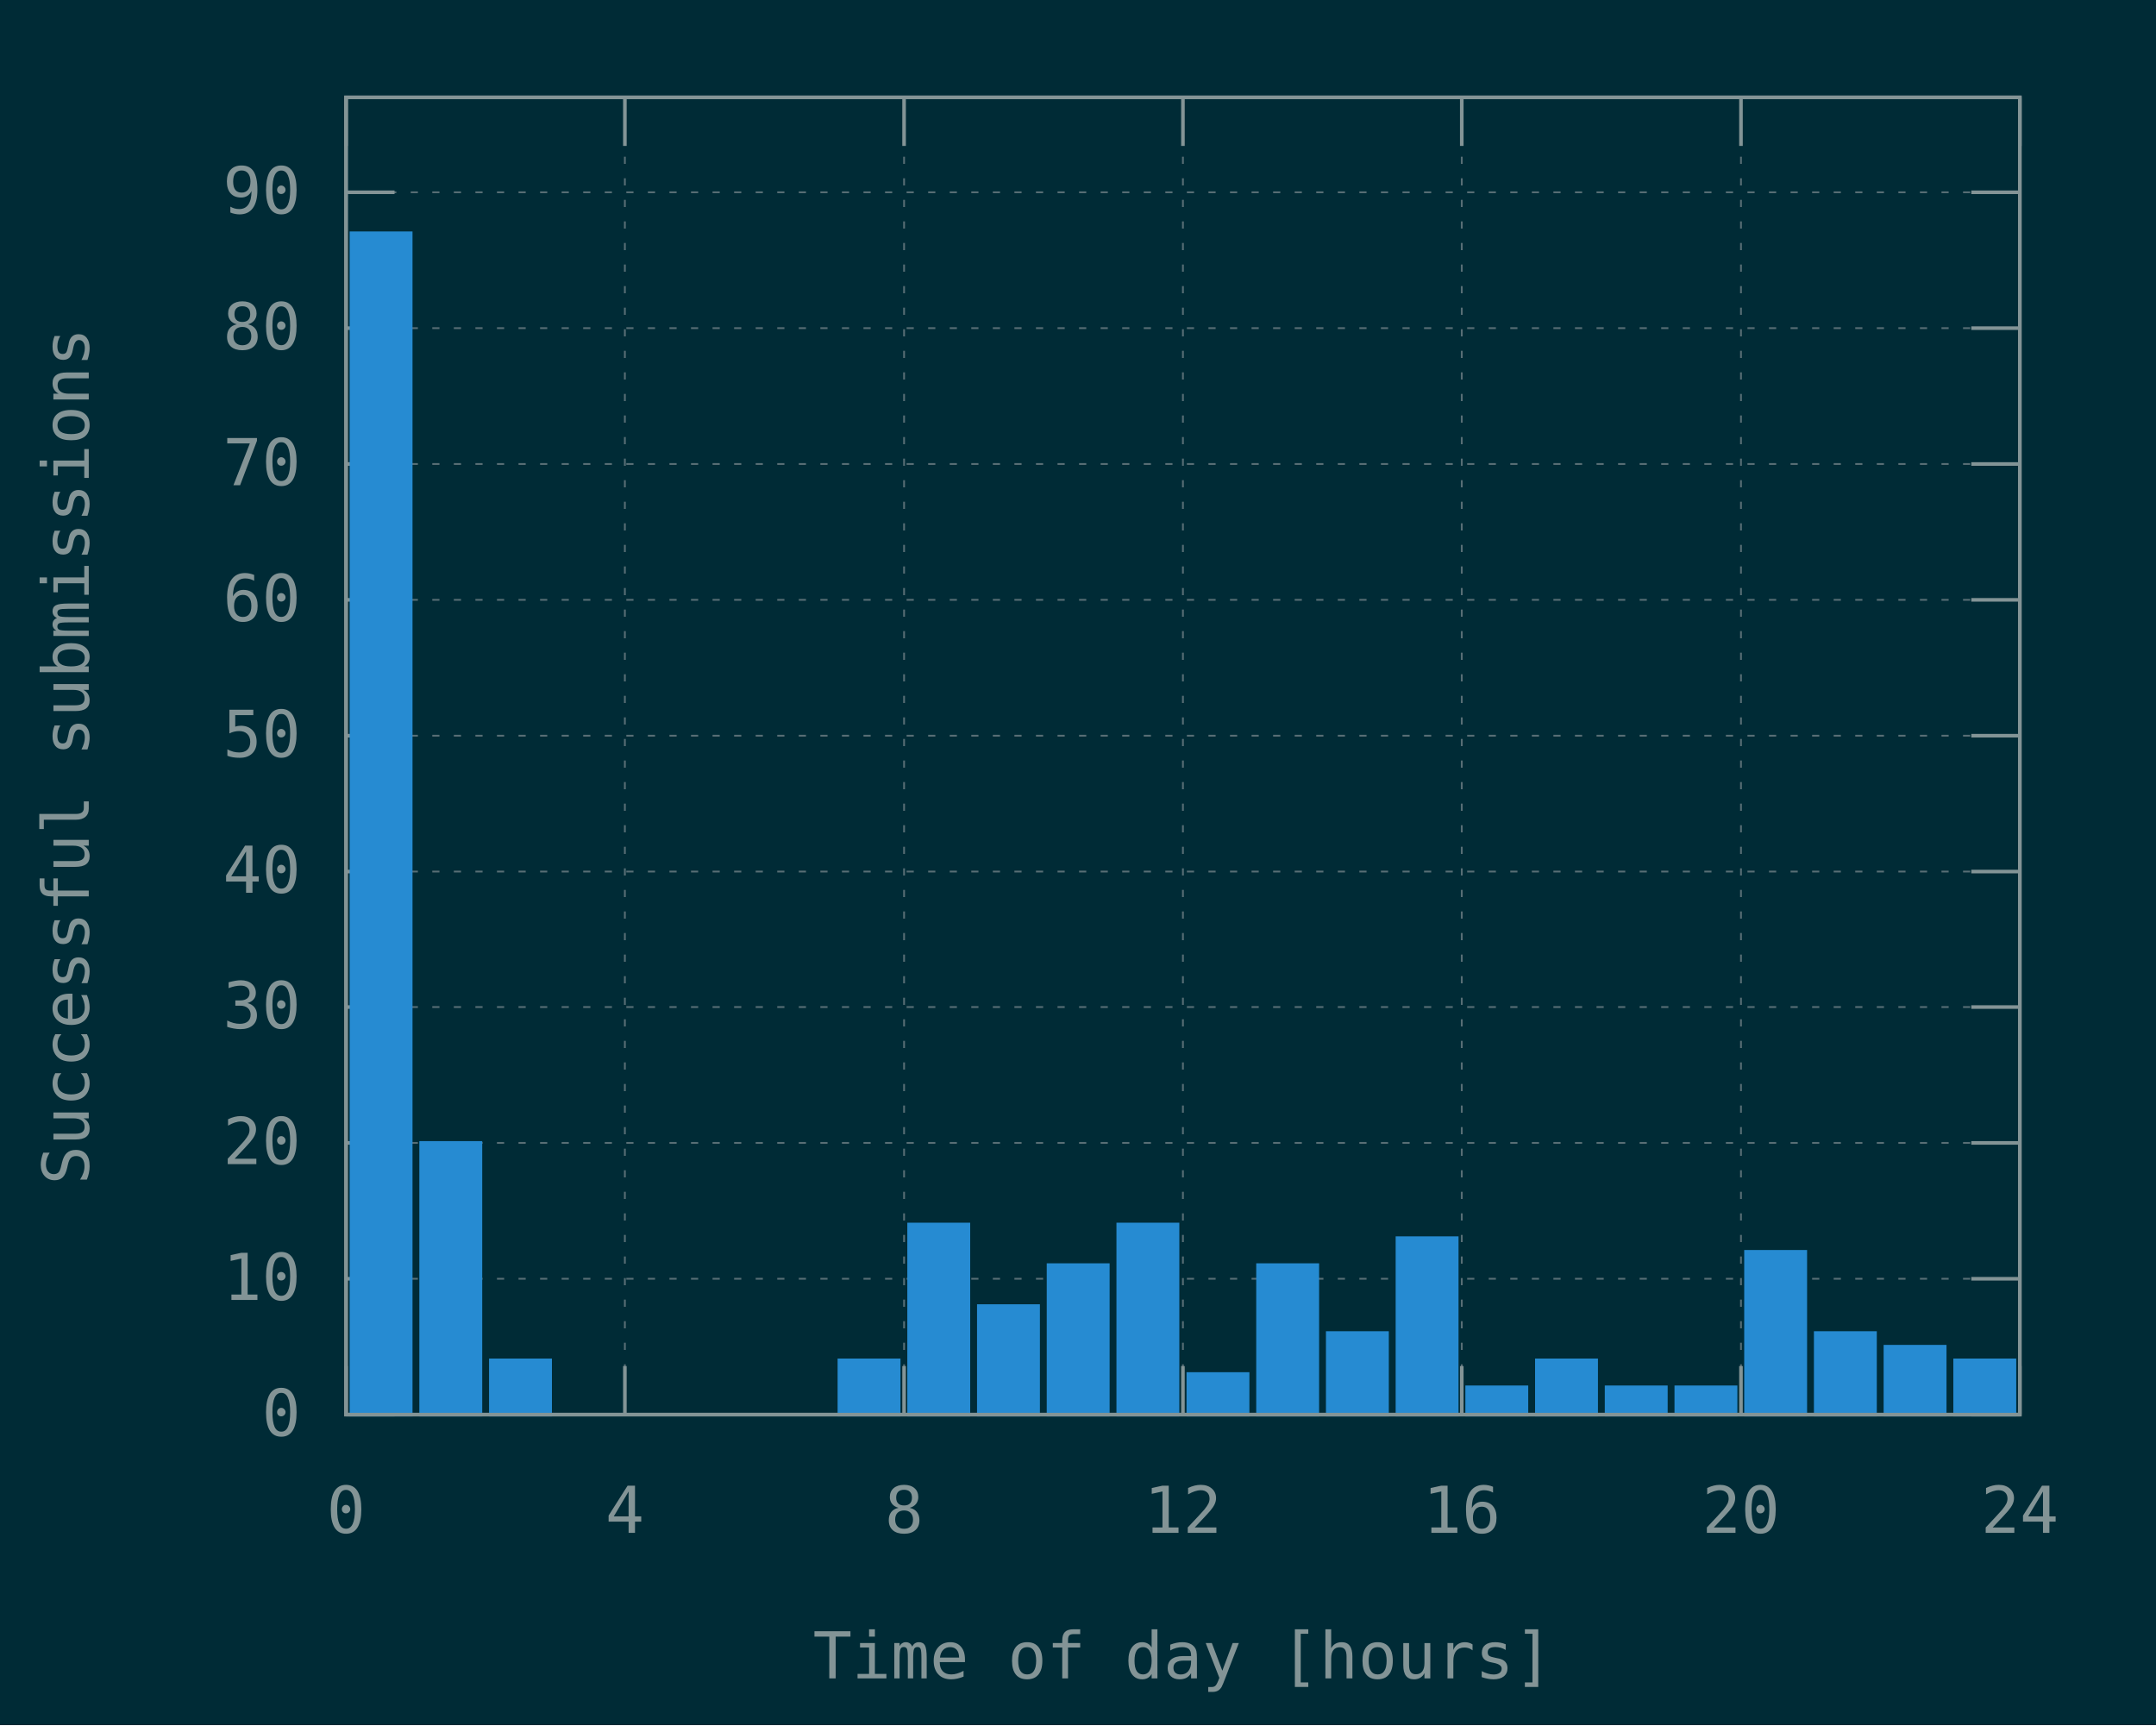
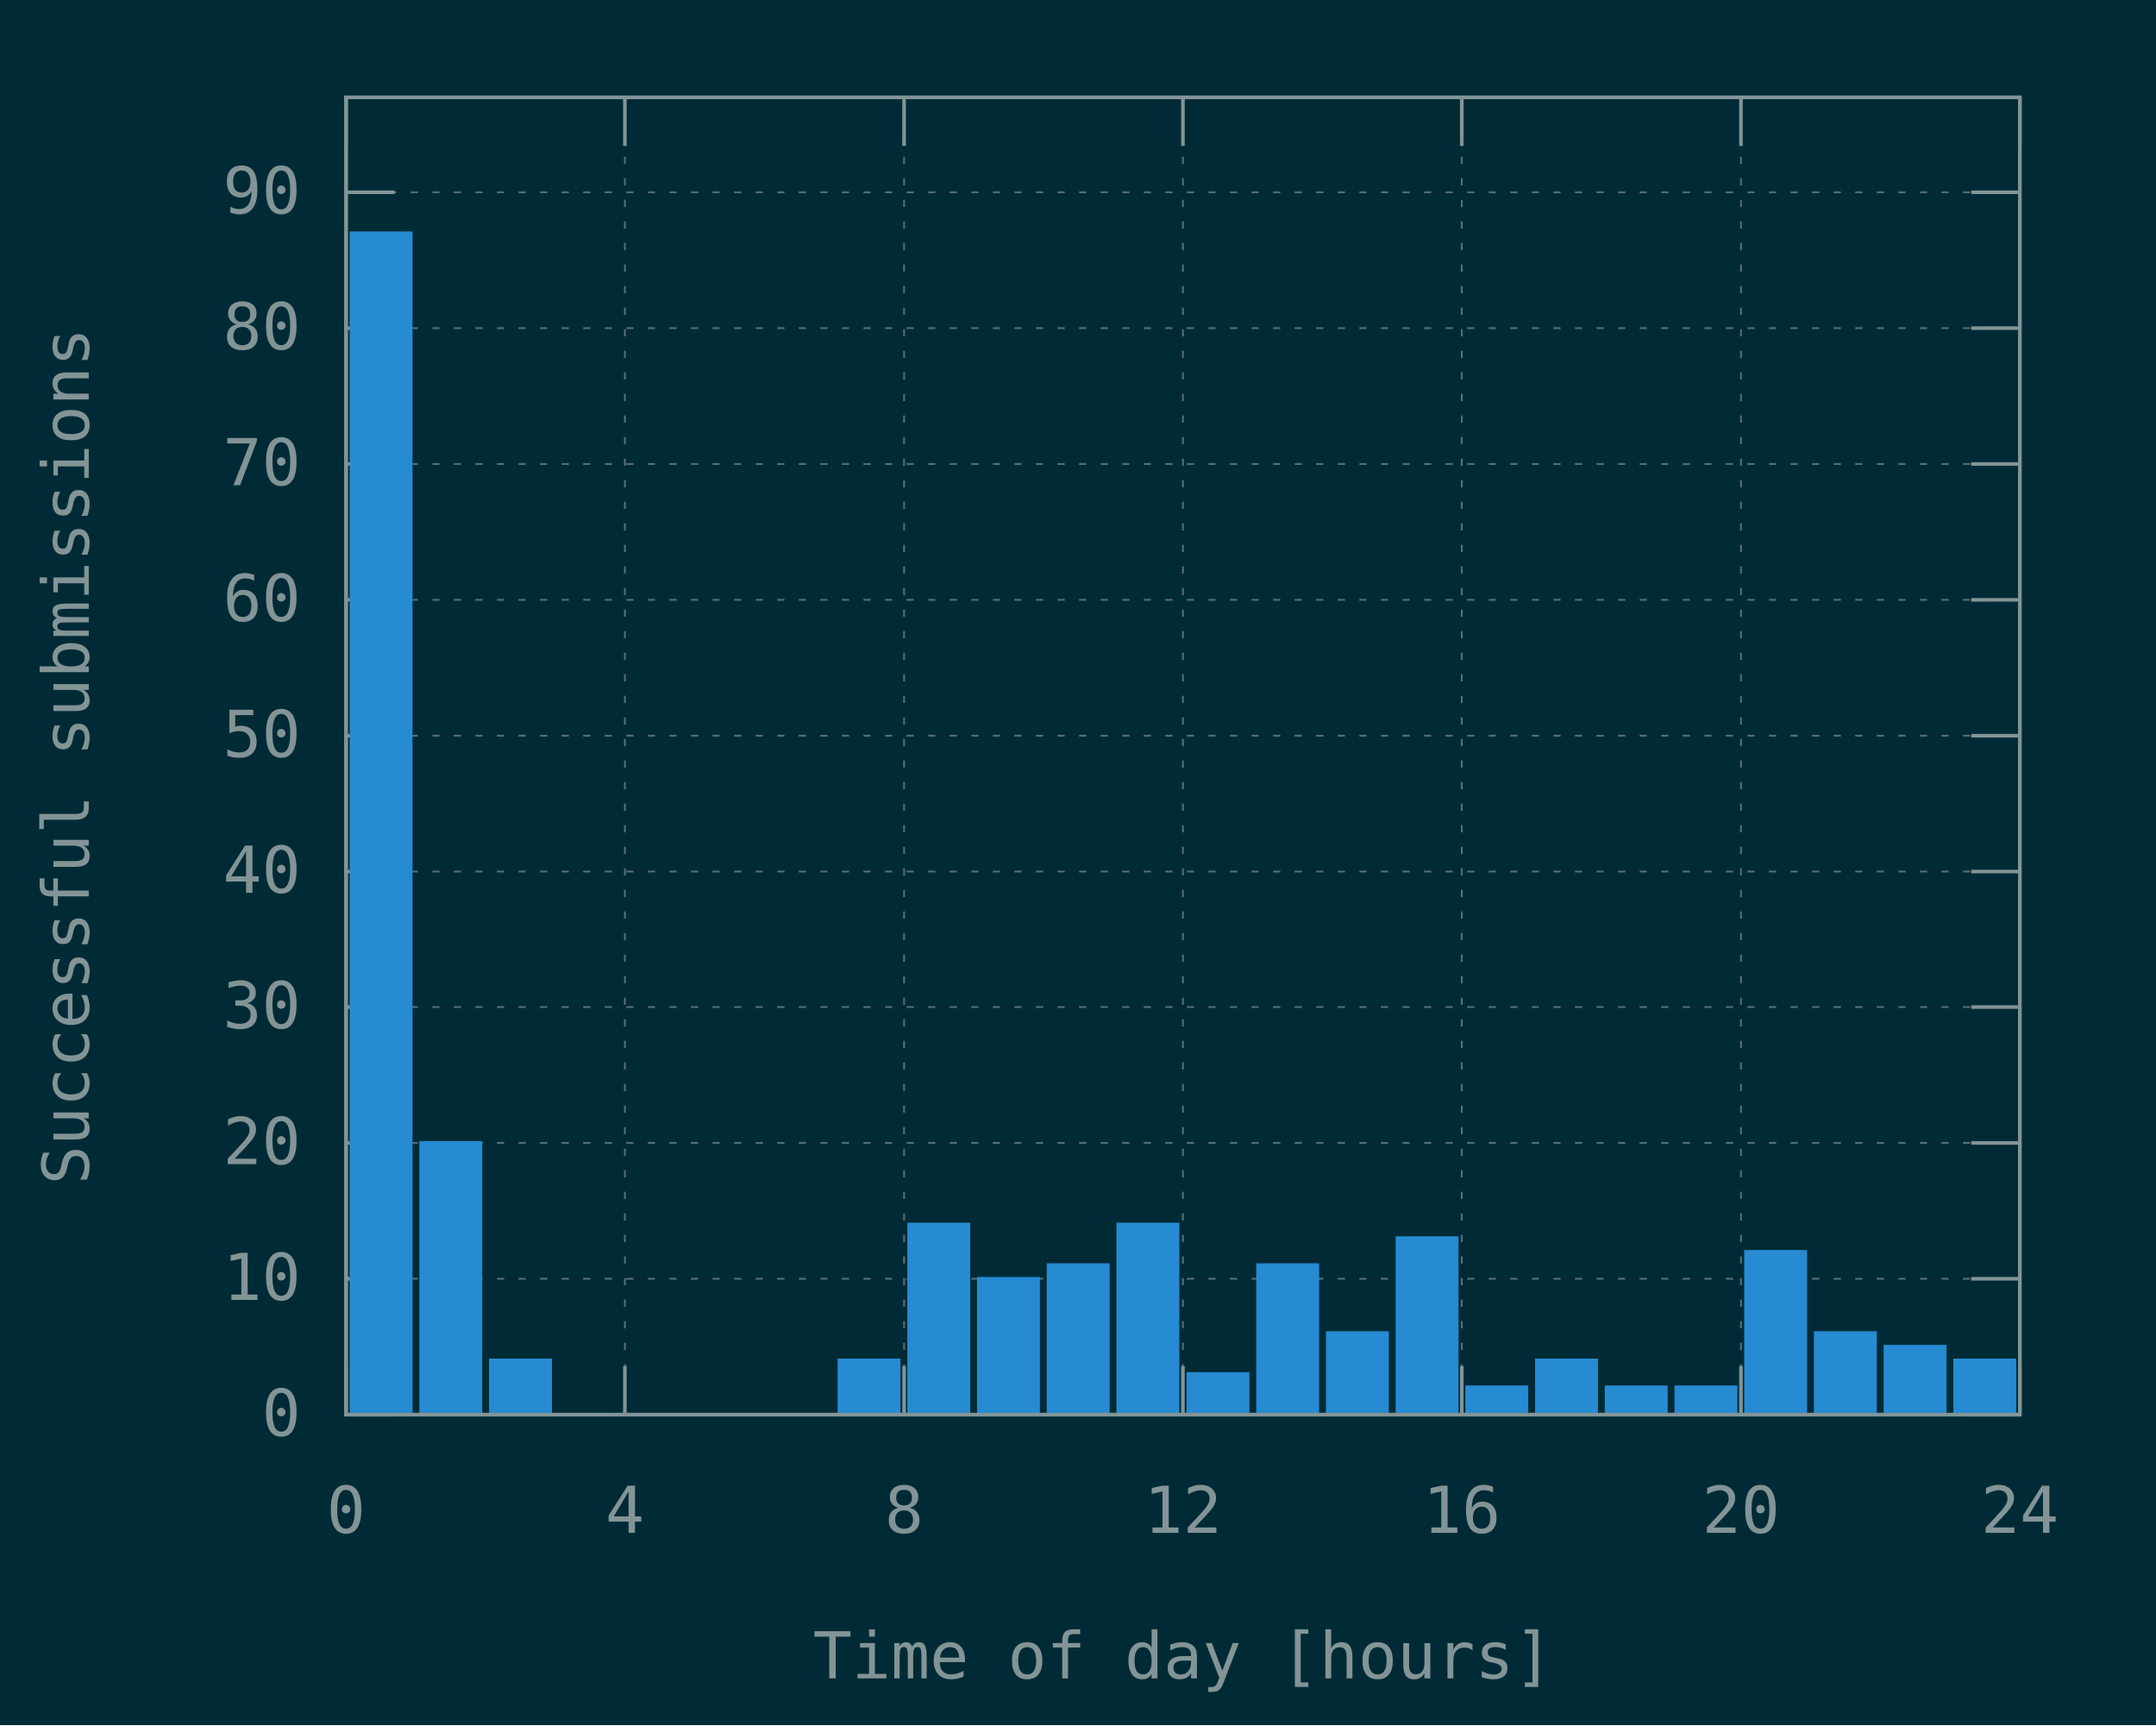
<svg xmlns="http://www.w3.org/2000/svg" xmlns:xlink="http://www.w3.org/1999/xlink" width="600" height="480" viewBox="0 0 600 480">
  <g id="gnuplot_canvas">
    <rect x="0" y="0" width="600" height="480" fill="#002b36" />
    <defs>
      <circle id="gpDot" r="0.5" stroke-width="0.5" stroke="currentColor" />
      <path id="gpPt0" stroke-width="0.148" stroke="currentColor" d="M-1,0 h2 M0,-1 v2" />
      <path id="gpPt1" stroke-width="0.148" stroke="currentColor" d="M-1,-1 L1,1 M1,-1 L-1,1" />
      <path id="gpPt2" stroke-width="0.148" stroke="currentColor" d="M-1,0 L1,0 M0,-1 L0,1 M-1,-1 L1,1 M-1,1 L1,-1" />
      <rect id="gpPt3" stroke-width="0.148" stroke="currentColor" x="-1" y="-1" width="2" height="2" />
      <rect id="gpPt4" stroke-width="0.148" stroke="currentColor" fill="currentColor" x="-1" y="-1" width="2" height="2" />
      <circle id="gpPt5" stroke-width="0.148" stroke="currentColor" cx="0" cy="0" r="1" />
      <use xlink:href="#gpPt5" id="gpPt6" fill="currentColor" stroke="none" />
      <path id="gpPt7" stroke-width="0.148" stroke="currentColor" d="M0,-1.33 L-1.33,0.67 L1.33,0.67 z" />
      <use xlink:href="#gpPt7" id="gpPt8" fill="currentColor" stroke="none" />
      <use xlink:href="#gpPt7" id="gpPt9" stroke="currentColor" transform="rotate(180)" />
      <use xlink:href="#gpPt9" id="gpPt10" fill="currentColor" stroke="none" />
      <use xlink:href="#gpPt3" id="gpPt11" stroke="currentColor" transform="rotate(45)" />
      <use xlink:href="#gpPt11" id="gpPt12" fill="currentColor" stroke="none" />
      <path id="gpPt13" stroke-width="0.148" stroke="currentColor" d="M0,1.330 L1.265,0.411 L0.782,-1.067 L-0.782,-1.076 L-1.265,0.411 z" />
      <use xlink:href="#gpPt13" id="gpPt14" fill="currentColor" stroke="none" />
      <filter id="textbox" filterUnits="objectBoundingBox" x="0" y="0" height="1" width="1">
        <feFlood flood-color="#002B36" flood-opacity="1" result="bgnd" />
        <feComposite in="SourceGraphic" in2="bgnd" operator="atop" />
      </filter>
      <filter id="greybox" filterUnits="objectBoundingBox" x="0" y="0" height="1" width="1">
        <feFlood flood-color="lightgrey" flood-opacity="1" result="grey" />
        <feComposite in="SourceGraphic" in2="grey" operator="atop" />
      </filter>
    </defs>
    <g fill="none" color="#002B36" stroke="currentColor" stroke-width="1.00" stroke-linecap="butt" stroke-linejoin="miter">
</g>
    <g fill="none" color="black" stroke="currentColor" stroke-width="1.00" stroke-linecap="butt" stroke-linejoin="miter">
</g>
    <g fill="none" color="black" stroke="rgb(131, 148, 150)" stroke-width="0.50" stroke-linecap="butt" stroke-linejoin="miter">
</g>
    <g fill="none" color="gray" stroke="currentColor" stroke-width="0.50" stroke-linecap="butt" stroke-linejoin="miter">
      <path stroke="rgb( 88, 110, 117)" stroke-dasharray="2,4" class="gridline" d="M96.3,393.6 L562.1,393.6  " />
    </g>
    <g fill="none" color="gray" stroke="rgb( 88, 110, 117)" stroke-width="1.00" stroke-linecap="butt" stroke-linejoin="miter">
</g>
    <g fill="none" color="black" stroke="currentColor" stroke-width="1.00" stroke-linecap="butt" stroke-linejoin="miter">
      <path stroke="rgb(131, 148, 150)" d="M96.3,393.6 L109.8,393.6 M562.1,393.6 L548.6,393.6  " />
      <g transform="translate(83.7,399.5)" stroke="none" fill="rgb(131,148,150)" font-family="Inconsolata" font-size="18.00" text-anchor="end">
        <text>
          <tspan font-family="Inconsolata"> 0</tspan>
        </text>
      </g>
    </g>
    <g fill="none" color="black" stroke="currentColor" stroke-width="1.00" stroke-linecap="butt" stroke-linejoin="miter">
</g>
    <g fill="none" color="black" stroke="rgb(131, 148, 150)" stroke-width="0.50" stroke-linecap="butt" stroke-linejoin="miter">
</g>
    <g fill="none" color="gray" stroke="currentColor" stroke-width="0.50" stroke-linecap="butt" stroke-linejoin="miter">
      <path stroke="rgb( 88, 110, 117)" stroke-dasharray="2,4" class="gridline" d="M96.3,355.8 L562.1,355.8  " />
    </g>
    <g fill="none" color="gray" stroke="rgb( 88, 110, 117)" stroke-width="1.00" stroke-linecap="butt" stroke-linejoin="miter">
</g>
    <g fill="none" color="black" stroke="currentColor" stroke-width="1.00" stroke-linecap="butt" stroke-linejoin="miter">
      <path stroke="rgb(131, 148, 150)" d="M96.3,355.8 L109.8,355.8 M562.1,355.8 L548.6,355.8  " />
      <g transform="translate(83.7,361.7)" stroke="none" fill="rgb(131,148,150)" font-family="Inconsolata" font-size="18.00" text-anchor="end">
        <text>
          <tspan font-family="Inconsolata"> 10</tspan>
        </text>
      </g>
    </g>
    <g fill="none" color="black" stroke="currentColor" stroke-width="1.00" stroke-linecap="butt" stroke-linejoin="miter">
</g>
    <g fill="none" color="black" stroke="rgb(131, 148, 150)" stroke-width="0.50" stroke-linecap="butt" stroke-linejoin="miter">
</g>
    <g fill="none" color="gray" stroke="currentColor" stroke-width="0.50" stroke-linecap="butt" stroke-linejoin="miter">
      <path stroke="rgb( 88, 110, 117)" stroke-dasharray="2,4" class="gridline" d="M96.3,318.0 L562.1,318.0  " />
    </g>
    <g fill="none" color="gray" stroke="rgb( 88, 110, 117)" stroke-width="1.00" stroke-linecap="butt" stroke-linejoin="miter">
</g>
    <g fill="none" color="black" stroke="currentColor" stroke-width="1.00" stroke-linecap="butt" stroke-linejoin="miter">
      <path stroke="rgb(131, 148, 150)" d="M96.3,318.0 L109.8,318.0 M562.1,318.0 L548.6,318.0  " />
      <g transform="translate(83.7,323.9)" stroke="none" fill="rgb(131,148,150)" font-family="Inconsolata" font-size="18.00" text-anchor="end">
        <text>
          <tspan font-family="Inconsolata"> 20</tspan>
        </text>
      </g>
    </g>
    <g fill="none" color="black" stroke="currentColor" stroke-width="1.00" stroke-linecap="butt" stroke-linejoin="miter">
</g>
    <g fill="none" color="black" stroke="rgb(131, 148, 150)" stroke-width="0.50" stroke-linecap="butt" stroke-linejoin="miter">
</g>
    <g fill="none" color="gray" stroke="currentColor" stroke-width="0.50" stroke-linecap="butt" stroke-linejoin="miter">
      <path stroke="rgb( 88, 110, 117)" stroke-dasharray="2,4" class="gridline" d="M96.3,280.2 L562.1,280.2  " />
    </g>
    <g fill="none" color="gray" stroke="rgb( 88, 110, 117)" stroke-width="1.00" stroke-linecap="butt" stroke-linejoin="miter">
</g>
    <g fill="none" color="black" stroke="currentColor" stroke-width="1.00" stroke-linecap="butt" stroke-linejoin="miter">
      <path stroke="rgb(131, 148, 150)" d="M96.3,280.2 L109.8,280.2 M562.1,280.2 L548.6,280.2  " />
      <g transform="translate(83.7,286.1)" stroke="none" fill="rgb(131,148,150)" font-family="Inconsolata" font-size="18.00" text-anchor="end">
        <text>
          <tspan font-family="Inconsolata"> 30</tspan>
        </text>
      </g>
    </g>
    <g fill="none" color="black" stroke="currentColor" stroke-width="1.00" stroke-linecap="butt" stroke-linejoin="miter">
</g>
    <g fill="none" color="black" stroke="rgb(131, 148, 150)" stroke-width="0.50" stroke-linecap="butt" stroke-linejoin="miter">
</g>
    <g fill="none" color="gray" stroke="currentColor" stroke-width="0.50" stroke-linecap="butt" stroke-linejoin="miter">
      <path stroke="rgb( 88, 110, 117)" stroke-dasharray="2,4" class="gridline" d="M96.3,242.5 L562.1,242.5  " />
    </g>
    <g fill="none" color="gray" stroke="rgb( 88, 110, 117)" stroke-width="1.00" stroke-linecap="butt" stroke-linejoin="miter">
</g>
    <g fill="none" color="black" stroke="currentColor" stroke-width="1.00" stroke-linecap="butt" stroke-linejoin="miter">
      <path stroke="rgb(131, 148, 150)" d="M96.3,242.5 L109.8,242.5 M562.1,242.5 L548.6,242.5  " />
      <g transform="translate(83.7,248.4)" stroke="none" fill="rgb(131,148,150)" font-family="Inconsolata" font-size="18.00" text-anchor="end">
        <text>
          <tspan font-family="Inconsolata"> 40</tspan>
        </text>
      </g>
    </g>
    <g fill="none" color="black" stroke="currentColor" stroke-width="1.00" stroke-linecap="butt" stroke-linejoin="miter">
</g>
    <g fill="none" color="black" stroke="rgb(131, 148, 150)" stroke-width="0.50" stroke-linecap="butt" stroke-linejoin="miter">
</g>
    <g fill="none" color="gray" stroke="currentColor" stroke-width="0.50" stroke-linecap="butt" stroke-linejoin="miter">
      <path stroke="rgb( 88, 110, 117)" stroke-dasharray="2,4" class="gridline" d="M96.3,204.7 L562.1,204.7  " />
    </g>
    <g fill="none" color="gray" stroke="rgb( 88, 110, 117)" stroke-width="1.00" stroke-linecap="butt" stroke-linejoin="miter">
</g>
    <g fill="none" color="black" stroke="currentColor" stroke-width="1.00" stroke-linecap="butt" stroke-linejoin="miter">
      <path stroke="rgb(131, 148, 150)" d="M96.3,204.7 L109.8,204.7 M562.1,204.7 L548.6,204.7  " />
      <g transform="translate(83.7,210.6)" stroke="none" fill="rgb(131,148,150)" font-family="Inconsolata" font-size="18.00" text-anchor="end">
        <text>
          <tspan font-family="Inconsolata"> 50</tspan>
        </text>
      </g>
    </g>
    <g fill="none" color="black" stroke="currentColor" stroke-width="1.00" stroke-linecap="butt" stroke-linejoin="miter">
</g>
    <g fill="none" color="black" stroke="rgb(131, 148, 150)" stroke-width="0.50" stroke-linecap="butt" stroke-linejoin="miter">
</g>
    <g fill="none" color="gray" stroke="currentColor" stroke-width="0.50" stroke-linecap="butt" stroke-linejoin="miter">
      <path stroke="rgb( 88, 110, 117)" stroke-dasharray="2,4" class="gridline" d="M96.3,166.9 L562.1,166.9  " />
    </g>
    <g fill="none" color="gray" stroke="rgb( 88, 110, 117)" stroke-width="1.00" stroke-linecap="butt" stroke-linejoin="miter">
</g>
    <g fill="none" color="black" stroke="currentColor" stroke-width="1.00" stroke-linecap="butt" stroke-linejoin="miter">
      <path stroke="rgb(131, 148, 150)" d="M96.3,166.9 L109.8,166.9 M562.1,166.9 L548.6,166.9  " />
      <g transform="translate(83.7,172.8)" stroke="none" fill="rgb(131,148,150)" font-family="Inconsolata" font-size="18.00" text-anchor="end">
        <text>
          <tspan font-family="Inconsolata"> 60</tspan>
        </text>
      </g>
    </g>
    <g fill="none" color="black" stroke="currentColor" stroke-width="1.00" stroke-linecap="butt" stroke-linejoin="miter">
</g>
    <g fill="none" color="black" stroke="rgb(131, 148, 150)" stroke-width="0.50" stroke-linecap="butt" stroke-linejoin="miter">
</g>
    <g fill="none" color="gray" stroke="currentColor" stroke-width="0.50" stroke-linecap="butt" stroke-linejoin="miter">
      <path stroke="rgb( 88, 110, 117)" stroke-dasharray="2,4" class="gridline" d="M96.3,129.1 L562.1,129.1  " />
    </g>
    <g fill="none" color="gray" stroke="rgb( 88, 110, 117)" stroke-width="1.00" stroke-linecap="butt" stroke-linejoin="miter">
</g>
    <g fill="none" color="black" stroke="currentColor" stroke-width="1.00" stroke-linecap="butt" stroke-linejoin="miter">
      <path stroke="rgb(131, 148, 150)" d="M96.3,129.1 L109.8,129.1 M562.1,129.1 L548.6,129.1  " />
      <g transform="translate(83.7,135.0)" stroke="none" fill="rgb(131,148,150)" font-family="Inconsolata" font-size="18.00" text-anchor="end">
        <text>
          <tspan font-family="Inconsolata"> 70</tspan>
        </text>
      </g>
    </g>
    <g fill="none" color="black" stroke="currentColor" stroke-width="1.00" stroke-linecap="butt" stroke-linejoin="miter">
</g>
    <g fill="none" color="black" stroke="rgb(131, 148, 150)" stroke-width="0.50" stroke-linecap="butt" stroke-linejoin="miter">
</g>
    <g fill="none" color="gray" stroke="currentColor" stroke-width="0.50" stroke-linecap="butt" stroke-linejoin="miter">
      <path stroke="rgb( 88, 110, 117)" stroke-dasharray="2,4" class="gridline" d="M96.3,91.3 L562.1,91.3  " />
    </g>
    <g fill="none" color="gray" stroke="rgb( 88, 110, 117)" stroke-width="1.00" stroke-linecap="butt" stroke-linejoin="miter">
</g>
    <g fill="none" color="black" stroke="currentColor" stroke-width="1.00" stroke-linecap="butt" stroke-linejoin="miter">
      <path stroke="rgb(131, 148, 150)" d="M96.3,91.3 L109.8,91.3 M562.1,91.3 L548.6,91.3  " />
      <g transform="translate(83.7,97.2)" stroke="none" fill="rgb(131,148,150)" font-family="Inconsolata" font-size="18.00" text-anchor="end">
        <text>
          <tspan font-family="Inconsolata"> 80</tspan>
        </text>
      </g>
    </g>
    <g fill="none" color="black" stroke="currentColor" stroke-width="1.00" stroke-linecap="butt" stroke-linejoin="miter">
</g>
    <g fill="none" color="black" stroke="rgb(131, 148, 150)" stroke-width="0.50" stroke-linecap="butt" stroke-linejoin="miter">
</g>
    <g fill="none" color="gray" stroke="currentColor" stroke-width="0.50" stroke-linecap="butt" stroke-linejoin="miter">
      <path stroke="rgb( 88, 110, 117)" stroke-dasharray="2,4" class="gridline" d="M96.3,53.5 L562.1,53.5  " />
    </g>
    <g fill="none" color="gray" stroke="rgb( 88, 110, 117)" stroke-width="1.00" stroke-linecap="butt" stroke-linejoin="miter">
</g>
    <g fill="none" color="black" stroke="currentColor" stroke-width="1.00" stroke-linecap="butt" stroke-linejoin="miter">
      <path stroke="rgb(131, 148, 150)" d="M96.3,53.5 L109.8,53.5 M562.1,53.5 L548.6,53.5  " />
      <g transform="translate(83.7,59.4)" stroke="none" fill="rgb(131,148,150)" font-family="Inconsolata" font-size="18.00" text-anchor="end">
        <text>
          <tspan font-family="Inconsolata"> 90</tspan>
        </text>
      </g>
    </g>
    <g fill="none" color="black" stroke="currentColor" stroke-width="1.00" stroke-linecap="butt" stroke-linejoin="miter">
</g>
    <g fill="none" color="black" stroke="rgb(131, 148, 150)" stroke-width="0.50" stroke-linecap="butt" stroke-linejoin="miter">
</g>
    <g fill="none" color="gray" stroke="currentColor" stroke-width="0.50" stroke-linecap="butt" stroke-linejoin="miter">
      <path stroke="rgb( 88, 110, 117)" stroke-dasharray="2,4" class="gridline" d="M96.3,393.6 L96.3,27.1  " />
    </g>
    <g fill="none" color="gray" stroke="rgb( 88, 110, 117)" stroke-width="1.00" stroke-linecap="butt" stroke-linejoin="miter">
</g>
    <g fill="none" color="black" stroke="currentColor" stroke-width="1.00" stroke-linecap="butt" stroke-linejoin="miter">
      <path stroke="rgb(131, 148, 150)" d="M96.3,393.6 L96.3,380.1 M96.3,27.1 L96.3,40.6  " />
      <g transform="translate(96.3,426.5)" stroke="none" fill="rgb(131,148,150)" font-family="Inconsolata" font-size="18.00" text-anchor="middle">
        <text>
          <tspan font-family="Inconsolata"> 0</tspan>
        </text>
      </g>
    </g>
    <g fill="none" color="black" stroke="currentColor" stroke-width="1.00" stroke-linecap="butt" stroke-linejoin="miter">
</g>
    <g fill="none" color="black" stroke="rgb(131, 148, 150)" stroke-width="0.50" stroke-linecap="butt" stroke-linejoin="miter">
</g>
    <g fill="none" color="gray" stroke="currentColor" stroke-width="0.50" stroke-linecap="butt" stroke-linejoin="miter">
      <path stroke="rgb( 88, 110, 117)" stroke-dasharray="2,4" class="gridline" d="M173.9,393.6 L173.9,27.1  " />
    </g>
    <g fill="none" color="gray" stroke="rgb( 88, 110, 117)" stroke-width="1.00" stroke-linecap="butt" stroke-linejoin="miter">
</g>
    <g fill="none" color="black" stroke="currentColor" stroke-width="1.00" stroke-linecap="butt" stroke-linejoin="miter">
      <path stroke="rgb(131, 148, 150)" d="M173.9,393.6 L173.9,380.1 M173.9,27.1 L173.9,40.6  " />
      <g transform="translate(173.9,426.5)" stroke="none" fill="rgb(131,148,150)" font-family="Inconsolata" font-size="18.00" text-anchor="middle">
        <text>
          <tspan font-family="Inconsolata"> 4</tspan>
        </text>
      </g>
    </g>
    <g fill="none" color="black" stroke="currentColor" stroke-width="1.00" stroke-linecap="butt" stroke-linejoin="miter">
</g>
    <g fill="none" color="black" stroke="rgb(131, 148, 150)" stroke-width="0.50" stroke-linecap="butt" stroke-linejoin="miter">
</g>
    <g fill="none" color="gray" stroke="currentColor" stroke-width="0.50" stroke-linecap="butt" stroke-linejoin="miter">
      <path stroke="rgb( 88, 110, 117)" stroke-dasharray="2,4" class="gridline" d="M251.6,393.6 L251.6,27.1  " />
    </g>
    <g fill="none" color="gray" stroke="rgb( 88, 110, 117)" stroke-width="1.00" stroke-linecap="butt" stroke-linejoin="miter">
</g>
    <g fill="none" color="black" stroke="currentColor" stroke-width="1.00" stroke-linecap="butt" stroke-linejoin="miter">
      <path stroke="rgb(131, 148, 150)" d="M251.6,393.6 L251.6,380.1 M251.6,27.1 L251.6,40.6  " />
      <g transform="translate(251.6,426.5)" stroke="none" fill="rgb(131,148,150)" font-family="Inconsolata" font-size="18.00" text-anchor="middle">
        <text>
          <tspan font-family="Inconsolata"> 8</tspan>
        </text>
      </g>
    </g>
    <g fill="none" color="black" stroke="currentColor" stroke-width="1.00" stroke-linecap="butt" stroke-linejoin="miter">
</g>
    <g fill="none" color="black" stroke="rgb(131, 148, 150)" stroke-width="0.50" stroke-linecap="butt" stroke-linejoin="miter">
</g>
    <g fill="none" color="gray" stroke="currentColor" stroke-width="0.50" stroke-linecap="butt" stroke-linejoin="miter">
      <path stroke="rgb( 88, 110, 117)" stroke-dasharray="2,4" class="gridline" d="M329.2,393.6 L329.2,27.1  " />
    </g>
    <g fill="none" color="gray" stroke="rgb( 88, 110, 117)" stroke-width="1.00" stroke-linecap="butt" stroke-linejoin="miter">
</g>
    <g fill="none" color="black" stroke="currentColor" stroke-width="1.00" stroke-linecap="butt" stroke-linejoin="miter">
      <path stroke="rgb(131, 148, 150)" d="M329.2,393.6 L329.2,380.1 M329.2,27.1 L329.2,40.6  " />
      <g transform="translate(329.2,426.5)" stroke="none" fill="rgb(131,148,150)" font-family="Inconsolata" font-size="18.00" text-anchor="middle">
        <text>
          <tspan font-family="Inconsolata"> 12</tspan>
        </text>
      </g>
    </g>
    <g fill="none" color="black" stroke="currentColor" stroke-width="1.00" stroke-linecap="butt" stroke-linejoin="miter">
</g>
    <g fill="none" color="black" stroke="rgb(131, 148, 150)" stroke-width="0.50" stroke-linecap="butt" stroke-linejoin="miter">
</g>
    <g fill="none" color="gray" stroke="currentColor" stroke-width="0.50" stroke-linecap="butt" stroke-linejoin="miter">
      <path stroke="rgb( 88, 110, 117)" stroke-dasharray="2,4" class="gridline" d="M406.8,393.6 L406.8,27.1  " />
    </g>
    <g fill="none" color="gray" stroke="rgb( 88, 110, 117)" stroke-width="1.00" stroke-linecap="butt" stroke-linejoin="miter">
</g>
    <g fill="none" color="black" stroke="currentColor" stroke-width="1.00" stroke-linecap="butt" stroke-linejoin="miter">
      <path stroke="rgb(131, 148, 150)" d="M406.8,393.6 L406.8,380.1 M406.8,27.1 L406.8,40.6  " />
      <g transform="translate(406.8,426.5)" stroke="none" fill="rgb(131,148,150)" font-family="Inconsolata" font-size="18.00" text-anchor="middle">
        <text>
          <tspan font-family="Inconsolata"> 16</tspan>
        </text>
      </g>
    </g>
    <g fill="none" color="black" stroke="currentColor" stroke-width="1.00" stroke-linecap="butt" stroke-linejoin="miter">
</g>
    <g fill="none" color="black" stroke="rgb(131, 148, 150)" stroke-width="0.50" stroke-linecap="butt" stroke-linejoin="miter">
</g>
    <g fill="none" color="gray" stroke="currentColor" stroke-width="0.50" stroke-linecap="butt" stroke-linejoin="miter">
      <path stroke="rgb( 88, 110, 117)" stroke-dasharray="2,4" class="gridline" d="M484.5,393.6 L484.5,40.6 L484.5,27.1  " />
    </g>
    <g fill="none" color="gray" stroke="rgb( 88, 110, 117)" stroke-width="1.00" stroke-linecap="butt" stroke-linejoin="miter">
</g>
    <g fill="none" color="black" stroke="currentColor" stroke-width="1.00" stroke-linecap="butt" stroke-linejoin="miter">
      <path stroke="rgb(131, 148, 150)" d="M484.5,393.6 L484.5,380.1 M484.5,27.1 L484.5,40.6  " />
      <g transform="translate(484.5,426.5)" stroke="none" fill="rgb(131,148,150)" font-family="Inconsolata" font-size="18.00" text-anchor="middle">
        <text>
          <tspan font-family="Inconsolata"> 20</tspan>
        </text>
      </g>
    </g>
    <g fill="none" color="black" stroke="currentColor" stroke-width="1.00" stroke-linecap="butt" stroke-linejoin="miter">
</g>
    <g fill="none" color="black" stroke="rgb(131, 148, 150)" stroke-width="0.50" stroke-linecap="butt" stroke-linejoin="miter">
</g>
    <g fill="none" color="gray" stroke="currentColor" stroke-width="0.50" stroke-linecap="butt" stroke-linejoin="miter">
      <path stroke="rgb( 88, 110, 117)" stroke-dasharray="2,4" class="gridline" d="M562.1,393.6 L562.1,27.1  " />
    </g>
    <g fill="none" color="gray" stroke="rgb( 88, 110, 117)" stroke-width="1.00" stroke-linecap="butt" stroke-linejoin="miter">
</g>
    <g fill="none" color="black" stroke="currentColor" stroke-width="1.00" stroke-linecap="butt" stroke-linejoin="miter">
      <path stroke="rgb(131, 148, 150)" d="M562.1,393.6 L562.1,380.1 M562.1,27.1 L562.1,40.6  " />
      <g transform="translate(562.1,426.5)" stroke="none" fill="rgb(131,148,150)" font-family="Inconsolata" font-size="18.00" text-anchor="middle">
        <text>
          <tspan font-family="Inconsolata"> 24</tspan>
        </text>
      </g>
    </g>
    <g fill="none" color="black" stroke="currentColor" stroke-width="1.00" stroke-linecap="butt" stroke-linejoin="miter">
</g>
    <g fill="none" color="black" stroke="currentColor" stroke-width="1.00" stroke-linecap="butt" stroke-linejoin="miter">
      <path stroke="rgb(131, 148, 150)" d="M96.3,27.1 L96.3,393.6 L562.1,393.6 L562.1,27.1 L96.3,27.1 Z  " />
    </g>
    <g fill="none" color="black" stroke="currentColor" stroke-width="1.00" stroke-linecap="butt" stroke-linejoin="miter">
      <g transform="translate(24.7,210.4) rotate(270)" stroke="none" fill="rgb(131,148,150)" font-family="Inconsolata" font-size="18.00" text-anchor="middle">
        <text>
          <tspan font-family="Inconsolata">Successful submissions</tspan>
        </text>
      </g>
    </g>
    <g fill="none" color="black" stroke="currentColor" stroke-width="1.00" stroke-linecap="butt" stroke-linejoin="miter">
      <g transform="translate(329.2,467.0)" stroke="none" fill="rgb(131,148,150)" font-family="Inconsolata" font-size="18.00" text-anchor="middle">
        <text>
          <tspan font-family="Inconsolata">Time of day [hours]</tspan>
        </text>
      </g>
    </g>
    <g fill="none" color="black" stroke="currentColor" stroke-width="1.00" stroke-linecap="butt" stroke-linejoin="miter">
</g>
    <g id="gnuplot_plot_1">
      <g fill="none" color="black" stroke="currentColor" stroke-width="1.00" stroke-linecap="butt" stroke-linejoin="miter">
        <g stroke="none" shape-rendering="crispEdges">
          <polygon fill="rgb( 38, 139, 210)" points="97.8,393.6 114.4,393.6 114.4,64.8 97.8,64.8 " />
        </g>
        <path stroke="rgb( 38, 139, 210)" d="M97.8,393.6 L97.8,64.9 L114.3,64.9 L114.3,393.6 L97.8,393.6 Z  " />
        <g stroke="none" shape-rendering="crispEdges">
          <polygon fill="rgb( 38, 139, 210)" points="117.2,393.6 133.8,393.6 133.8,317.9 117.2,317.9 " />
        </g>
        <path stroke="rgb( 38, 139, 210)" d="M117.2,393.6 L117.2,318.0 L133.7,318.0 L133.7,393.6 L117.2,393.6 Z  " />
        <g stroke="none" shape-rendering="crispEdges">
          <polygon fill="rgb( 38, 139, 210)" points="136.6,393.6 153.2,393.6 153.2,378.4 136.6,378.4 " />
        </g>
        <path stroke="rgb( 38, 139, 210)" d="M136.6,393.6 L136.6,378.5 L153.1,378.5 L153.1,393.6 L136.6,393.6 Z  " />
        <g stroke="none" shape-rendering="crispEdges">
          <polygon fill="rgb( 38, 139, 210)" points="233.6,393.6 250.2,393.6 250.2,378.4 233.6,378.4 " />
        </g>
        <path stroke="rgb( 38, 139, 210)" d="M233.6,393.6 L233.6,378.5 L250.1,378.5 L250.1,393.6 L233.6,393.6 Z  " />
        <g stroke="none" shape-rendering="crispEdges">
          <polygon fill="rgb( 38, 139, 210)" points="253.0,393.6 269.6,393.6 269.6,340.6 253.0,340.6 " />
        </g>
        <path stroke="rgb( 38, 139, 210)" d="M253.0,393.6 L253.0,340.7 L269.5,340.7 L269.5,393.6 L253.0,393.6 Z  " />
        <g stroke="none" shape-rendering="crispEdges">
-           <polygon fill="rgb( 38, 139, 210)" points="272.4,393.6 289.0,393.6 289.0,363.3 272.4,363.3 " />
-         </g>
-         <path stroke="rgb( 38, 139, 210)" d="M272.4,393.6 L272.4,363.4 L288.9,363.4 L288.9,393.6 L272.4,393.6 Z  " />
+           <polygon fill="rgb( 38, 139, 210)" points="272.4,393.6 289.0,393.6 289.0,355.7 272.4,355.7 " />
+         </g>
+         <path stroke="rgb( 38, 139, 210)" d="M272.4,393.6 L272.4,355.8 L288.9,355.8 L288.9,393.6 L272.4,393.6 Z  " />
        <g stroke="none" shape-rendering="crispEdges">
          <polygon fill="rgb( 38, 139, 210)" points="291.8,393.6 308.4,393.6 308.4,351.9 291.8,351.9 " />
        </g>
        <path stroke="rgb( 38, 139, 210)" d="M291.8,393.6 L291.8,352.0 L308.3,352.0 L308.3,393.6 L291.8,393.6 Z  " />
        <g stroke="none" shape-rendering="crispEdges">
          <polygon fill="rgb( 38, 139, 210)" points="311.2,393.6 327.8,393.6 327.8,340.6 311.2,340.6 " />
        </g>
        <path stroke="rgb( 38, 139, 210)" d="M311.2,393.6 L311.2,340.7 L327.7,340.7 L327.7,393.6 L311.2,393.6 Z  " />
        <g stroke="none" shape-rendering="crispEdges">
          <polygon fill="rgb( 38, 139, 210)" points="330.7,393.6 347.3,393.6 347.3,382.2 330.7,382.2 " />
        </g>
        <path stroke="rgb( 38, 139, 210)" d="M330.7,393.6 L330.7,382.3 L347.2,382.3 L347.2,393.6 L330.7,393.6 Z  " />
        <g stroke="none" shape-rendering="crispEdges">
          <polygon fill="rgb( 38, 139, 210)" points="350.1,393.6 366.7,393.6 366.7,351.9 350.1,351.9 " />
        </g>
        <path stroke="rgb( 38, 139, 210)" d="M350.1,393.6 L350.1,352.0 L366.6,352.0 L366.6,393.6 L350.1,393.6 Z  " />
        <g stroke="none" shape-rendering="crispEdges">
          <polygon fill="rgb( 38, 139, 210)" points="369.5,393.6 386.1,393.6 386.1,370.8 369.5,370.8 " />
        </g>
        <path stroke="rgb( 38, 139, 210)" d="M369.5,393.6 L369.5,370.9 L386.0,370.9 L386.0,393.6 L369.5,393.6 Z  " />
        <g stroke="none" shape-rendering="crispEdges">
          <polygon fill="rgb( 38, 139, 210)" points="388.9,393.6 405.5,393.6 405.5,344.4 388.9,344.4 " />
        </g>
        <path stroke="rgb( 38, 139, 210)" d="M388.9,393.6 L388.9,344.5 L405.4,344.5 L405.4,393.6 L388.9,393.6 Z  " />
        <g stroke="none" shape-rendering="crispEdges">
          <polygon fill="rgb( 38, 139, 210)" points="408.3,393.6 424.9,393.6 424.9,385.9 408.3,385.9 " />
        </g>
        <path stroke="rgb( 38, 139, 210)" d="M408.3,393.6 L408.3,386.0 L424.8,386.0 L424.8,393.6 L408.3,393.6 Z  " />
        <g stroke="none" shape-rendering="crispEdges">
          <polygon fill="rgb( 38, 139, 210)" points="427.7,393.6 444.3,393.6 444.3,378.4 427.7,378.4 " />
        </g>
        <path stroke="rgb( 38, 139, 210)" d="M427.7,393.6 L427.7,378.5 L444.2,378.5 L444.2,393.6 L427.7,393.6 Z  " />
        <g stroke="none" shape-rendering="crispEdges">
          <polygon fill="rgb( 38, 139, 210)" points="447.1,393.6 463.7,393.6 463.7,385.9 447.1,385.9 " />
        </g>
        <path stroke="rgb( 38, 139, 210)" d="M447.1,393.6 L447.1,386.0 L463.6,386.0 L463.6,393.6 L447.1,393.6 Z  " />
        <g stroke="none" shape-rendering="crispEdges">
          <polygon fill="rgb( 38, 139, 210)" points="466.5,393.6 483.1,393.6 483.1,385.9 466.5,385.9 " />
        </g>
        <path stroke="rgb( 38, 139, 210)" d="M466.5,393.6 L466.5,386.0 L483.0,386.0 L483.0,393.6 L466.5,393.6 Z  " />
        <g stroke="none" shape-rendering="crispEdges">
          <polygon fill="rgb( 38, 139, 210)" points="485.9,393.6 502.5,393.6 502.5,348.2 485.9,348.2 " />
        </g>
        <path stroke="rgb( 38, 139, 210)" d="M485.9,393.6 L485.9,348.3 L502.4,348.3 L502.4,393.6 L485.9,393.6 Z  " />
        <g stroke="none" shape-rendering="crispEdges">
          <polygon fill="rgb( 38, 139, 210)" points="505.3,393.6 521.9,393.6 521.9,370.8 505.3,370.8 " />
        </g>
        <path stroke="rgb( 38, 139, 210)" d="M505.3,393.6 L505.3,370.9 L521.8,370.9 L521.8,393.6 L505.3,393.6 Z  " />
        <g stroke="none" shape-rendering="crispEdges">
          <polygon fill="rgb( 38, 139, 210)" points="524.7,393.6 541.3,393.6 541.3,374.6 524.7,374.6 " />
        </g>
        <path stroke="rgb( 38, 139, 210)" d="M524.7,393.6 L524.7,374.7 L541.2,374.7 L541.2,393.6 L524.7,393.6 Z  " />
        <g stroke="none" shape-rendering="crispEdges">
          <polygon fill="rgb( 38, 139, 210)" points="544.1,393.6 560.7,393.6 560.7,378.4 544.1,378.4 " />
        </g>
        <path stroke="rgb( 38, 139, 210)" d="M544.1,393.6 L544.1,378.5 L560.6,378.5 L560.6,393.6 L544.1,393.6 Z  " />
      </g>
    </g>
    <g fill="none" color="#002B36" stroke="rgb( 38, 139, 210)" stroke-width="2.00" stroke-linecap="butt" stroke-linejoin="miter">
</g>
    <g fill="none" color="black" stroke="currentColor" stroke-width="2.00" stroke-linecap="butt" stroke-linejoin="miter">
</g>
    <g fill="none" color="black" stroke="black" stroke-width="1.00" stroke-linecap="butt" stroke-linejoin="miter">
</g>
    <g fill="none" color="black" stroke="currentColor" stroke-width="1.00" stroke-linecap="butt" stroke-linejoin="miter">
      <path stroke="rgb(131, 148, 150)" d="M96.3,27.1 L96.3,393.6 L562.1,393.6 L562.1,27.1 L96.3,27.1 Z  " />
    </g>
    <g fill="none" color="black" stroke="currentColor" stroke-width="1.00" stroke-linecap="butt" stroke-linejoin="miter">
</g>
  </g>
</svg>
